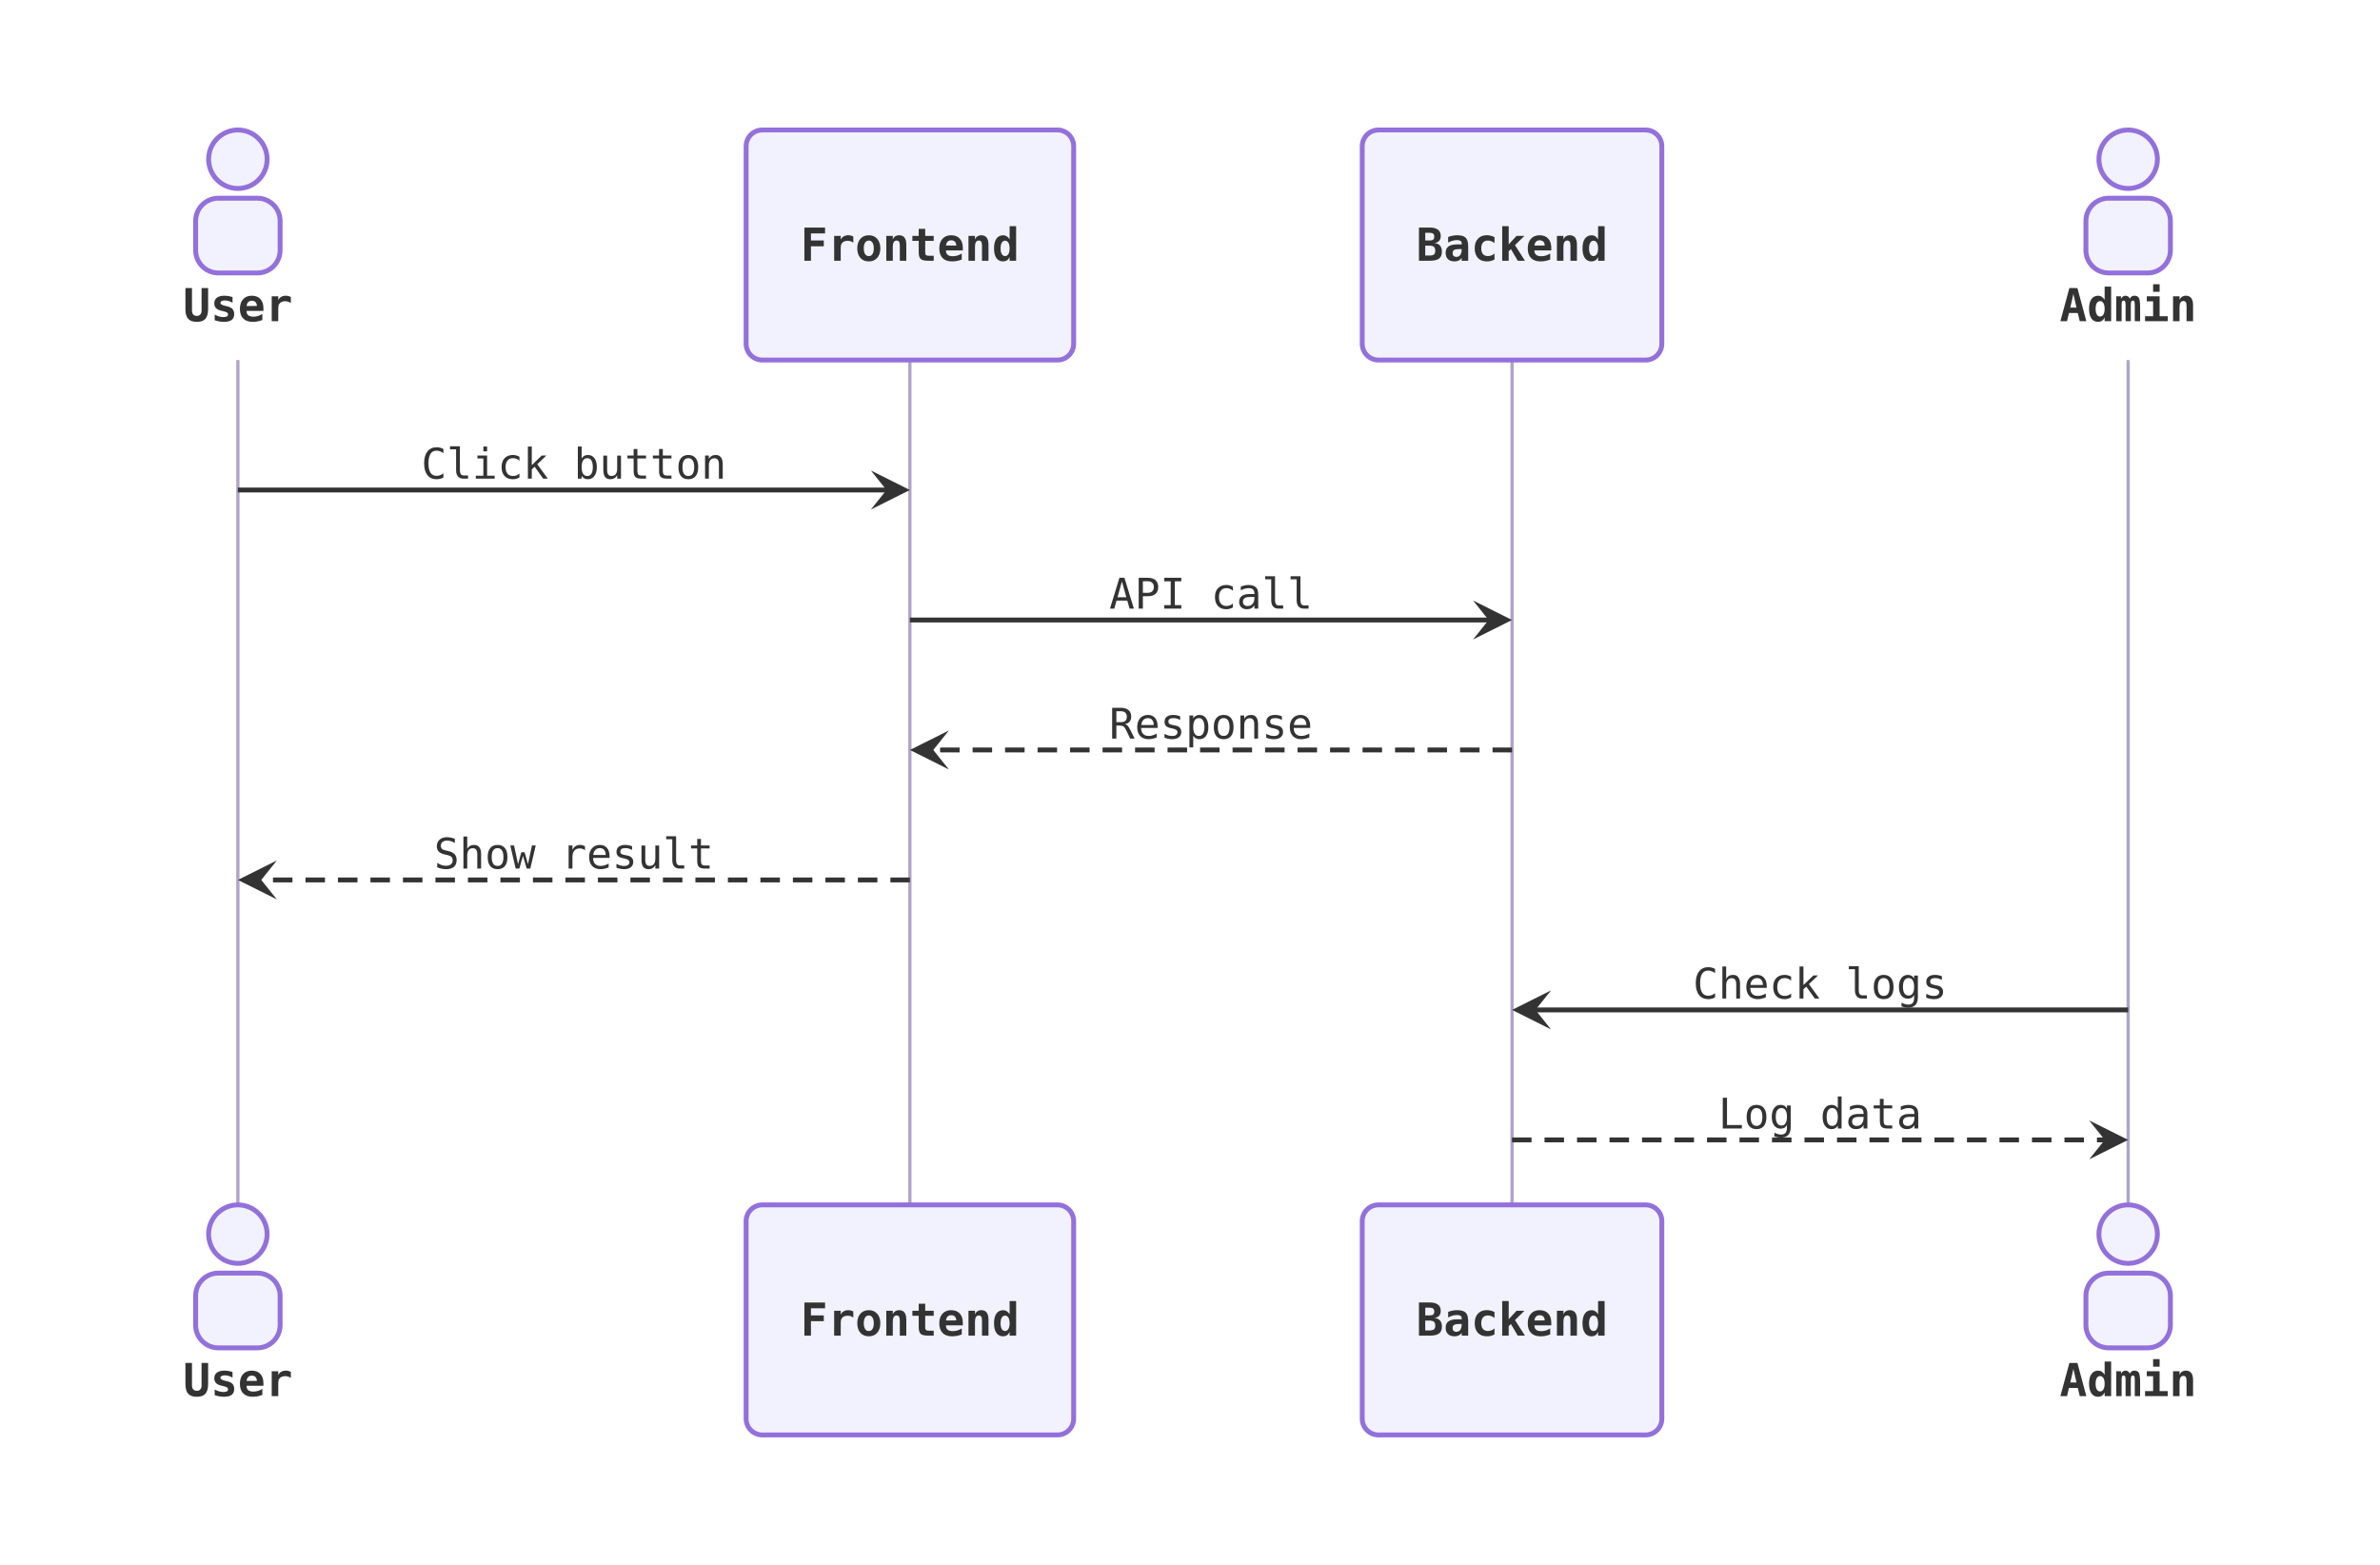
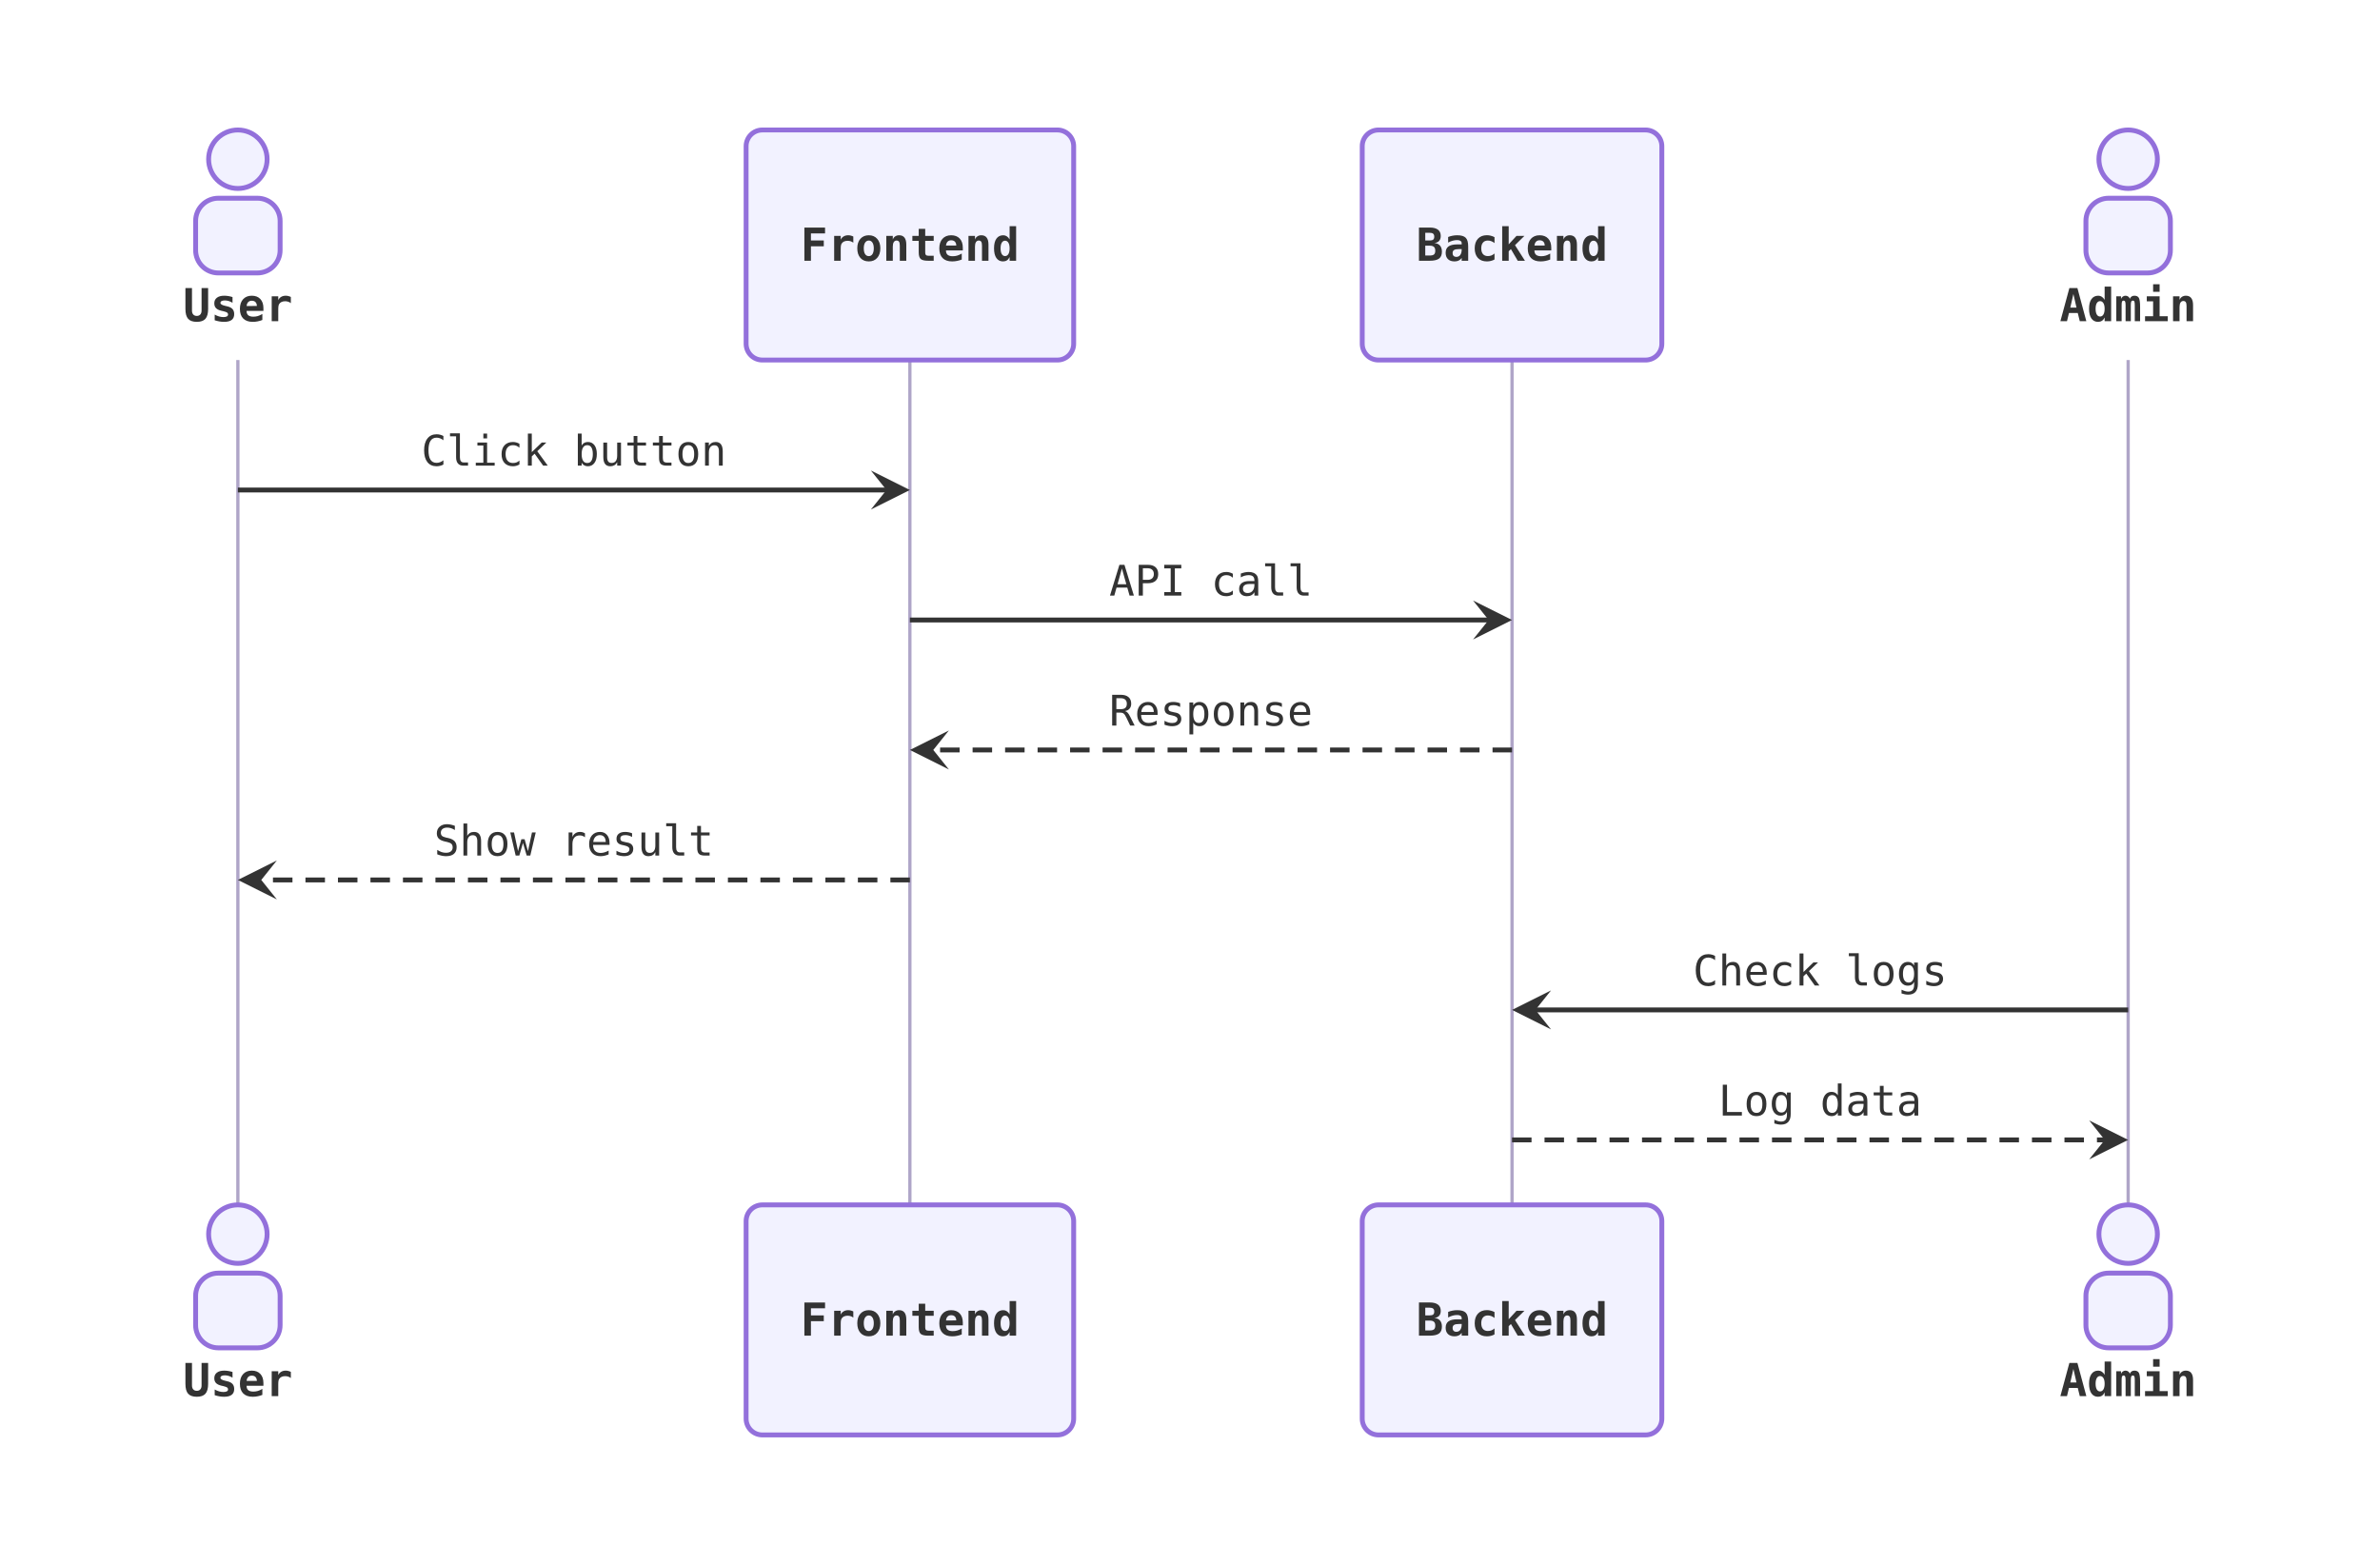
<svg xmlns="http://www.w3.org/2000/svg" viewBox="0 0 732.4 481.6" width="732.4" height="481.6">
  <defs>
    <marker id="arrow-point-333333" viewBox="0 0 10 10" refX="8" refY="5" markerWidth="8" markerHeight="8" orient="auto-start-reverse">
      <path d="M10 5 L0 10 L4 5 L0 0 Z" fill="#333333" />
    </marker>
  </defs>
  <g transform="translate(20, 20)">
    <path d="M53.2 90.8 L53.2 350.8" fill="none" stroke="#afa5c8" stroke-width="1" />
    <path d="M260 90.8 L260 350.8" fill="none" stroke="#afa5c8" stroke-width="1" />
    <path d="M445.3 90.8 L445.3 350.8" fill="none" stroke="#afa5c8" stroke-width="1" />
    <path d="M634.9 90.8 L634.9 350.8" fill="none" stroke="#afa5c8" stroke-width="1" />
    <path d="M53.2 130.8 L257.6 130.8" fill="none" stroke="#333333" stroke-width="1.5" marker-end="url(#arrow-point-333333)" />
-     <text x="156.6" y="122.8" text-anchor="middle" dominant-baseline="central" font-size="13px" font-family="'Intel One Mono', 'SF Mono', 'Cascadia Code', 'JetBrains Mono', 'Fira Code', 'Consolas', 'Menlo', monospace" fill="#333333">Click button</text>
+     <text x="156.6" y="118.8" text-anchor="middle" dominant-baseline="central" font-size="13px" font-family="'Intel One Mono', 'SF Mono', 'Cascadia Code', 'JetBrains Mono', 'Fira Code', 'Consolas', 'Menlo', monospace" fill="#333333">Click button</text>
    <path d="M260 170.8 L442.9 170.8" fill="none" stroke="#333333" stroke-width="1.5" marker-end="url(#arrow-point-333333)" />
-     <text x="352.65" y="162.8" text-anchor="middle" dominant-baseline="central" font-size="13px" font-family="'Intel One Mono', 'SF Mono', 'Cascadia Code', 'JetBrains Mono', 'Fira Code', 'Consolas', 'Menlo', monospace" fill="#333333">API call</text>
+     <text x="352.65" y="158.8" text-anchor="middle" dominant-baseline="central" font-size="13px" font-family="'Intel One Mono', 'SF Mono', 'Cascadia Code', 'JetBrains Mono', 'Fira Code', 'Consolas', 'Menlo', monospace" fill="#333333">API call</text>
    <path d="M445.3 210.8 L262.4 210.8" fill="none" stroke="#333333" stroke-width="1.5" stroke-dasharray="6 4" marker-end="url(#arrow-point-333333)" />
-     <text x="352.65" y="202.8" text-anchor="middle" dominant-baseline="central" font-size="13px" font-family="'Intel One Mono', 'SF Mono', 'Cascadia Code', 'JetBrains Mono', 'Fira Code', 'Consolas', 'Menlo', monospace" fill="#333333">Response</text>
+     <text x="352.65" y="198.8" text-anchor="middle" dominant-baseline="central" font-size="13px" font-family="'Intel One Mono', 'SF Mono', 'Cascadia Code', 'JetBrains Mono', 'Fira Code', 'Consolas', 'Menlo', monospace" fill="#333333">Response</text>
    <path d="M260 250.8 L55.6 250.8" fill="none" stroke="#333333" stroke-width="1.5" stroke-dasharray="6 4" marker-end="url(#arrow-point-333333)" />
-     <text x="156.6" y="242.8" text-anchor="middle" dominant-baseline="central" font-size="13px" font-family="'Intel One Mono', 'SF Mono', 'Cascadia Code', 'JetBrains Mono', 'Fira Code', 'Consolas', 'Menlo', monospace" fill="#333333">Show result</text>
+     <text x="156.6" y="238.8" text-anchor="middle" dominant-baseline="central" font-size="13px" font-family="'Intel One Mono', 'SF Mono', 'Cascadia Code', 'JetBrains Mono', 'Fira Code', 'Consolas', 'Menlo', monospace" fill="#333333">Show result</text>
    <path d="M634.9 290.8 L447.7 290.8" fill="none" stroke="#333333" stroke-width="1.5" marker-end="url(#arrow-point-333333)" />
-     <text x="540.1" y="282.8" text-anchor="middle" dominant-baseline="central" font-size="13px" font-family="'Intel One Mono', 'SF Mono', 'Cascadia Code', 'JetBrains Mono', 'Fira Code', 'Consolas', 'Menlo', monospace" fill="#333333">Check logs</text>
+     <text x="540.1" y="278.8" text-anchor="middle" dominant-baseline="central" font-size="13px" font-family="'Intel One Mono', 'SF Mono', 'Cascadia Code', 'JetBrains Mono', 'Fira Code', 'Consolas', 'Menlo', monospace" fill="#333333">Check logs</text>
    <path d="M445.3 330.8 L632.5 330.8" fill="none" stroke="#333333" stroke-width="1.5" stroke-dasharray="6 4" marker-end="url(#arrow-point-333333)" />
-     <text x="540.1" y="322.8" text-anchor="middle" dominant-baseline="central" font-size="13px" font-family="'Intel One Mono', 'SF Mono', 'Cascadia Code', 'JetBrains Mono', 'Fira Code', 'Consolas', 'Menlo', monospace" fill="#333333">Log data</text>
+     <text x="540.1" y="318.8" text-anchor="middle" dominant-baseline="central" font-size="13px" font-family="'Intel One Mono', 'SF Mono', 'Cascadia Code', 'JetBrains Mono', 'Fira Code', 'Consolas', 'Menlo', monospace" fill="#333333">Log data</text>
    <circle cx="53.2" cy="29" r="9" fill="#ececffb2" stroke="#9370db" stroke-width="1.5" />
    <rect x="40.2" y="41" width="26" height="23" rx="7" ry="7" fill="#ececffb2" stroke="#9370db" stroke-width="1.5" />
    <text x="53.2" y="74" text-anchor="middle" dominant-baseline="central" font-size="14px" font-family="'Intel One Mono', 'SF Mono', 'Cascadia Code', 'JetBrains Mono', 'Fira Code', 'Consolas', 'Menlo', monospace" fill="#333333" font-weight="bold">User</text>
    <rect x="209.6" y="20" width="100.8" height="70.8" rx="5" ry="5" fill="#ececffb2" stroke="#9370db" stroke-width="1.5" />
    <text x="260" y="55.4" text-anchor="middle" dominant-baseline="central" font-size="14px" font-family="'Intel One Mono', 'SF Mono', 'Cascadia Code', 'JetBrains Mono', 'Fira Code', 'Consolas', 'Menlo', monospace" fill="#333333" font-weight="bold">Frontend</text>
    <rect x="399.2" y="20" width="92.2" height="70.8" rx="5" ry="5" fill="#ececffb2" stroke="#9370db" stroke-width="1.5" />
    <text x="445.3" y="55.4" text-anchor="middle" dominant-baseline="central" font-size="14px" font-family="'Intel One Mono', 'SF Mono', 'Cascadia Code', 'JetBrains Mono', 'Fira Code', 'Consolas', 'Menlo', monospace" fill="#333333" font-weight="bold">Backend</text>
    <circle cx="634.9" cy="29" r="9" fill="#ececffb2" stroke="#9370db" stroke-width="1.5" />
    <rect x="621.9" y="41" width="26" height="23" rx="7" ry="7" fill="#ececffb2" stroke="#9370db" stroke-width="1.5" />
    <text x="634.9" y="74" text-anchor="middle" dominant-baseline="central" font-size="14px" font-family="'Intel One Mono', 'SF Mono', 'Cascadia Code', 'JetBrains Mono', 'Fira Code', 'Consolas', 'Menlo', monospace" fill="#333333" font-weight="bold">Admin</text>
    <circle cx="53.2" cy="359.8" r="9" fill="#ececffb2" stroke="#9370db" stroke-width="1.5" />
    <rect x="40.2" y="371.8" width="26" height="23" rx="7" ry="7" fill="#ececffb2" stroke="#9370db" stroke-width="1.5" />
    <text x="53.2" y="404.8" text-anchor="middle" dominant-baseline="central" font-size="14px" font-family="'Intel One Mono', 'SF Mono', 'Cascadia Code', 'JetBrains Mono', 'Fira Code', 'Consolas', 'Menlo', monospace" fill="#333333" font-weight="bold">User</text>
    <rect x="209.6" y="350.8" width="100.8" height="70.8" rx="5" ry="5" fill="#ececffb2" stroke="#9370db" stroke-width="1.5" />
    <text x="260" y="386.2" text-anchor="middle" dominant-baseline="central" font-size="14px" font-family="'Intel One Mono', 'SF Mono', 'Cascadia Code', 'JetBrains Mono', 'Fira Code', 'Consolas', 'Menlo', monospace" fill="#333333" font-weight="bold">Frontend</text>
    <rect x="399.2" y="350.8" width="92.2" height="70.8" rx="5" ry="5" fill="#ececffb2" stroke="#9370db" stroke-width="1.5" />
    <text x="445.3" y="386.2" text-anchor="middle" dominant-baseline="central" font-size="14px" font-family="'Intel One Mono', 'SF Mono', 'Cascadia Code', 'JetBrains Mono', 'Fira Code', 'Consolas', 'Menlo', monospace" fill="#333333" font-weight="bold">Backend</text>
    <circle cx="634.9" cy="359.8" r="9" fill="#ececffb2" stroke="#9370db" stroke-width="1.5" />
    <rect x="621.9" y="371.8" width="26" height="23" rx="7" ry="7" fill="#ececffb2" stroke="#9370db" stroke-width="1.5" />
    <text x="634.9" y="404.8" text-anchor="middle" dominant-baseline="central" font-size="14px" font-family="'Intel One Mono', 'SF Mono', 'Cascadia Code', 'JetBrains Mono', 'Fira Code', 'Consolas', 'Menlo', monospace" fill="#333333" font-weight="bold">Admin</text>
  </g>
</svg>
